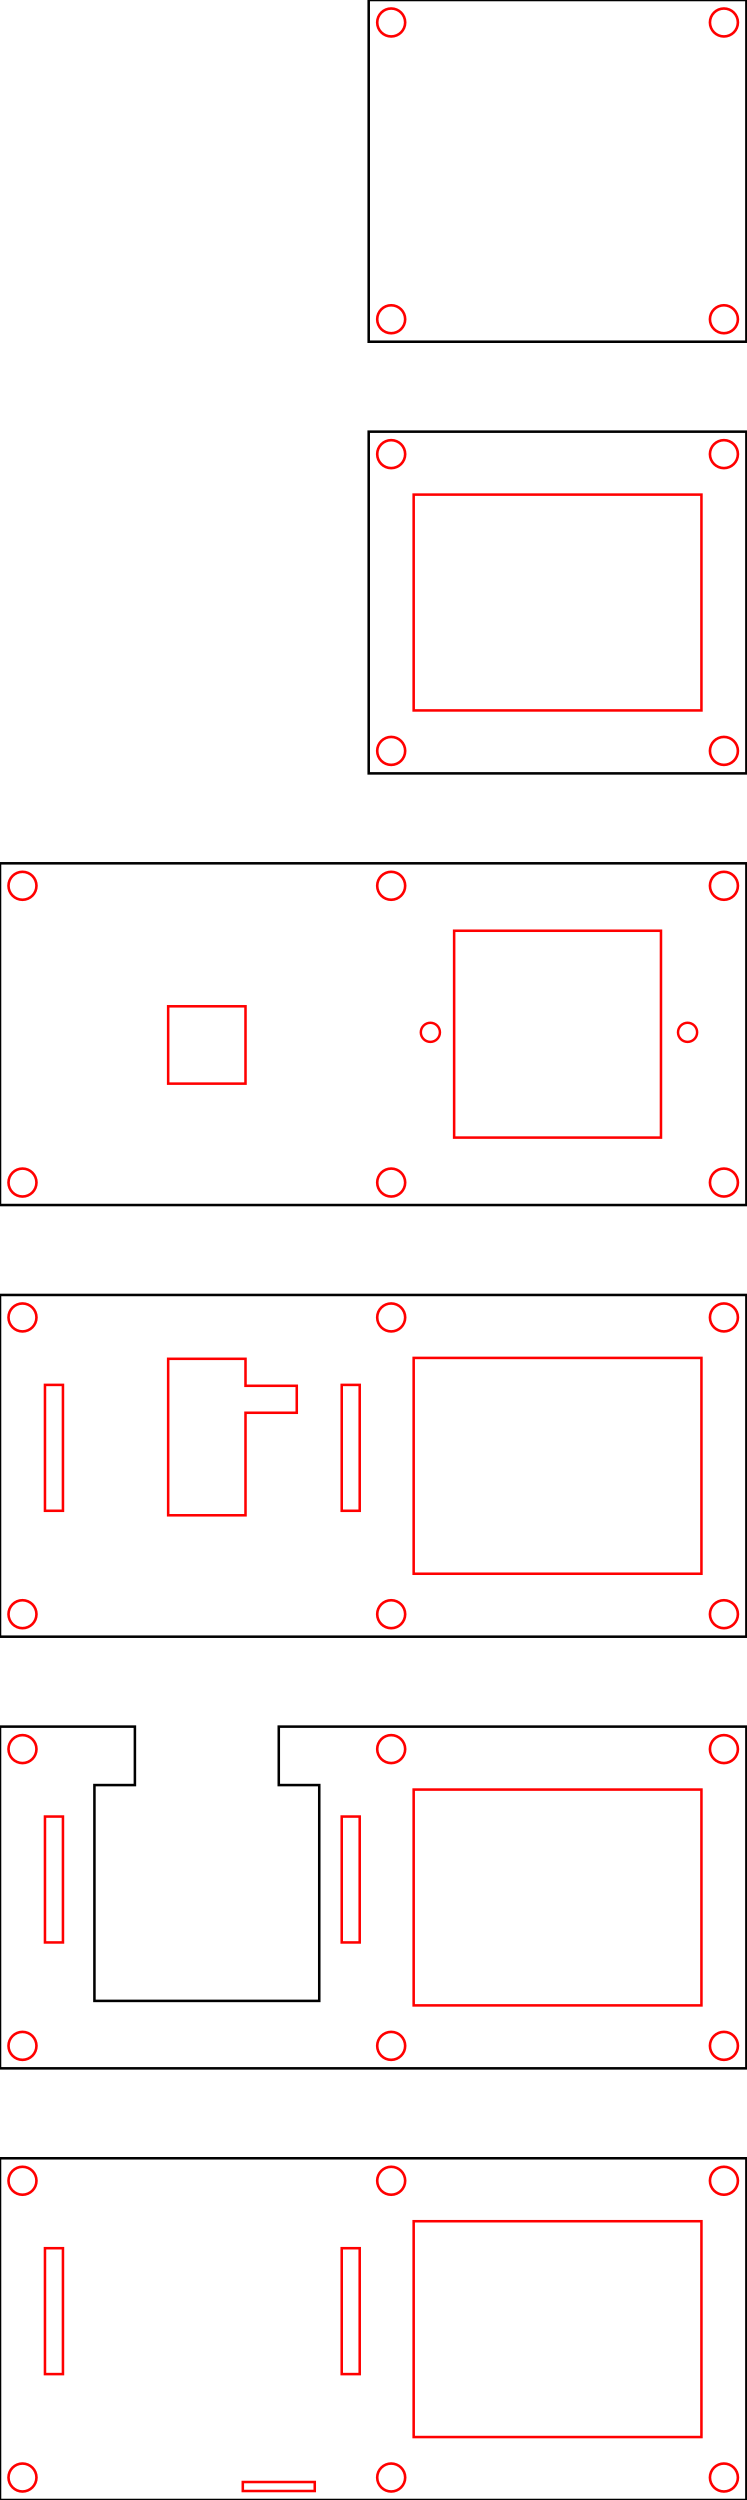
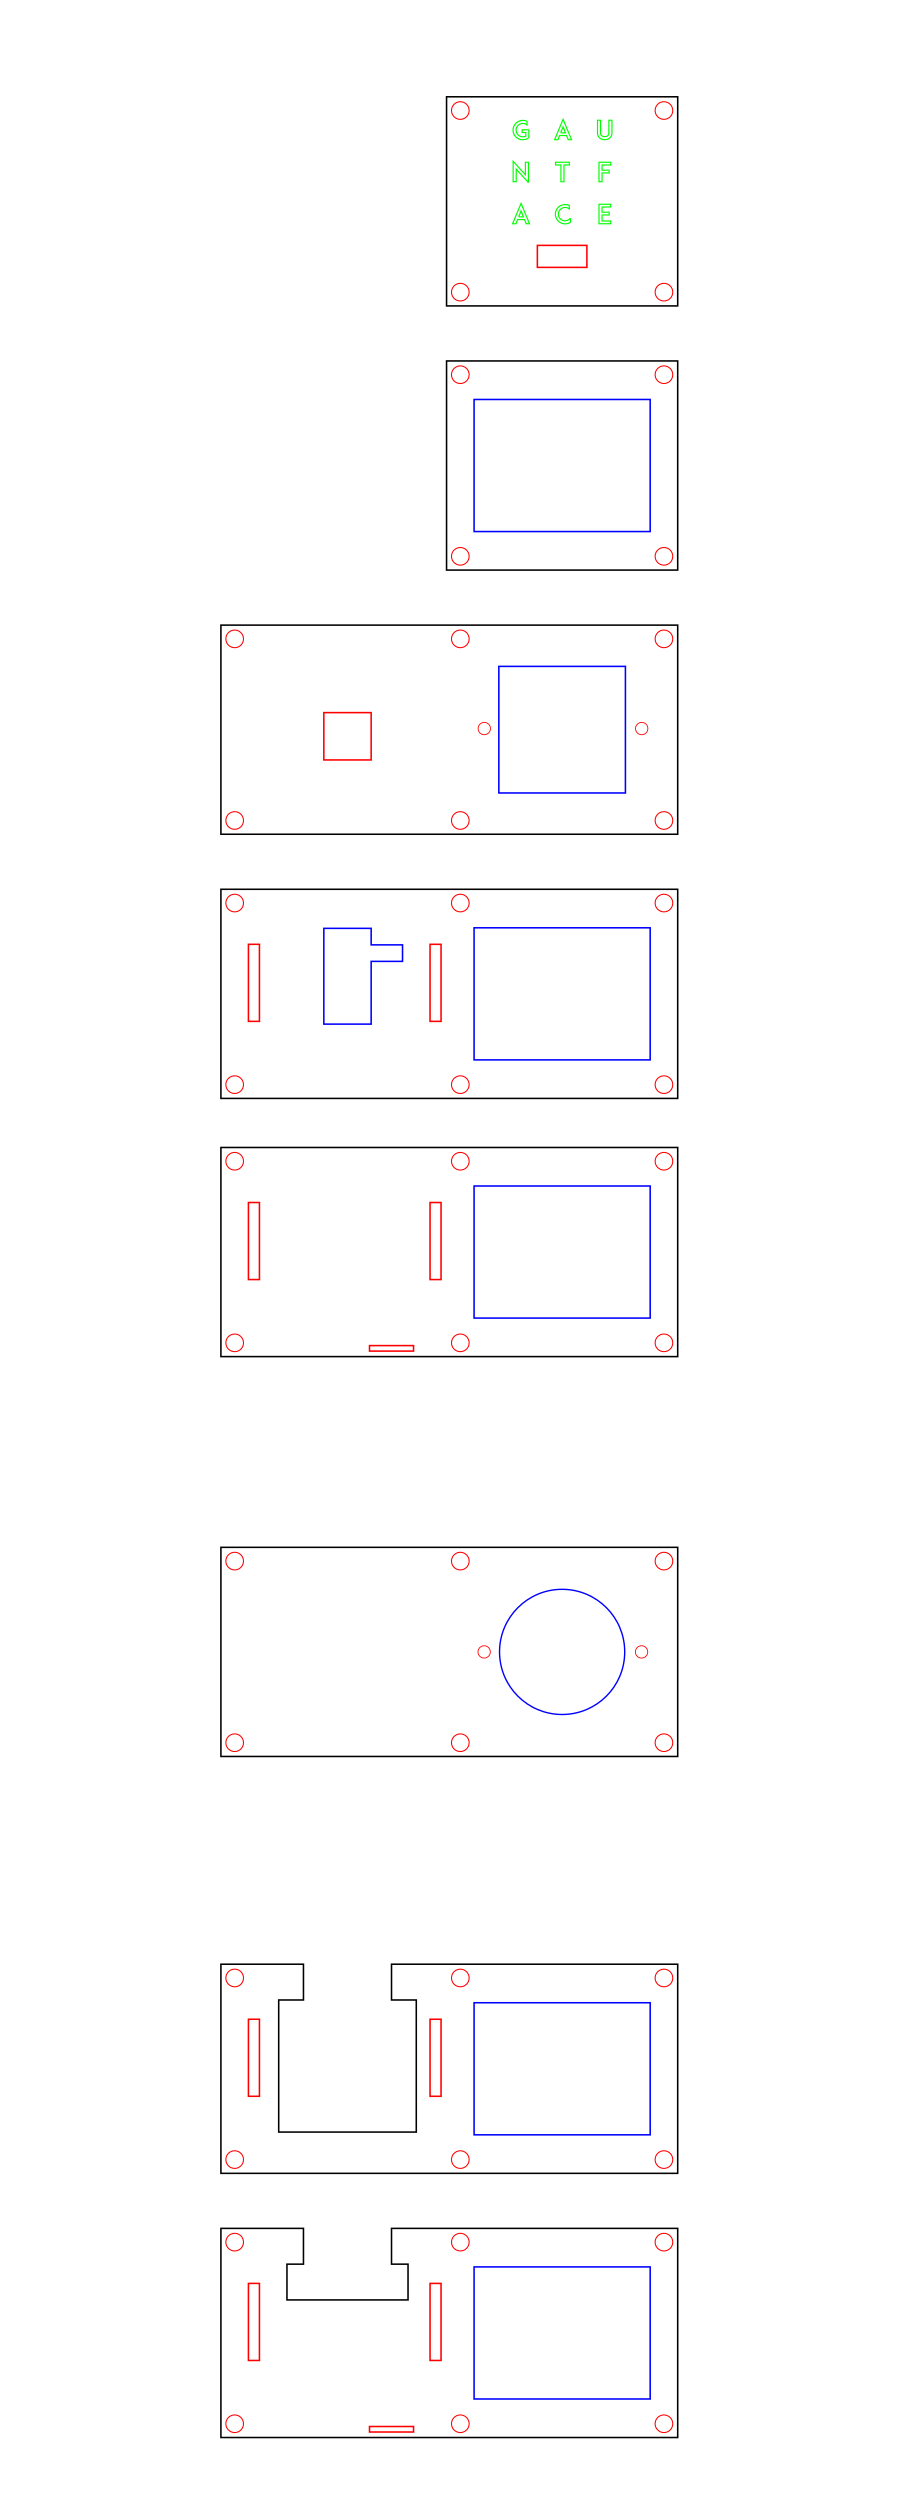
- <svg xmlns="http://www.w3.org/2000/svg" width="83mm" height="278mm" viewBox="0 -278 83 278" version="1.1" id="svg2">
+ <svg xmlns="http://www.w3.org/2000/svg" width="163.282mm" height="454.26mm" viewBox="0 -374 163.282 454.26" version="1.1" id="svg2">
  <defs id="defs10" />
-   <path d="m 83,-278 -42,0 0,38 42,0 z" id="path4246" style="fill:none;stroke:#000000;stroke-opacity:1;stroke-width:0.282;stroke-miterlimit:4;stroke-dasharray:none" />
-   <path d="m 83,-230 -42,0 0,38 42,0 z" id="path4236" style="fill:none;stroke:#000000;stroke-opacity:1;stroke-width:0.282;stroke-miterlimit:4;stroke-dasharray:none" />
-   <path d="m 46,-199 0,-24 32,0 0,24 z" id="path4230" style="fill:none;stroke:#ff0000;stroke-opacity:1;stroke-width:0.282;stroke-miterlimit:4;stroke-dasharray:none" />
-   <path d="m 83,-182 -83,0 0,38 83,0 z" id="path4224" style="fill:none;stroke:#000000;stroke-opacity:1;stroke-width:0.282;stroke-miterlimit:4;stroke-dasharray:none" />
-   <path d="m 50.5,-151.5 0,-23 23,0 0,23 z" id="path4216" style="fill:none;stroke:#ff0000;stroke-opacity:1;stroke-width:0.282;stroke-miterlimit:4;stroke-dasharray:none" />
-   <path d="m 18.7,-157.5 0,-8.6 8.6,0 0,8.6 z" id="path4214" style="fill:none;stroke:#ff0000;stroke-opacity:1;stroke-width:0.282;stroke-miterlimit:4;stroke-dasharray:none" />
-   <path d="m 83,-134 -83,0 0,38 83,0 z" id="path4202" style="fill:none;stroke:#000000;stroke-opacity:1;stroke-width:0.282;stroke-miterlimit:4;stroke-dasharray:none" />
-   <path d="m 46,-103 0,-24 32,0 0,24 z" id="path4194" style="fill:none;stroke:#ff0000;stroke-opacity:1;stroke-width:0.282;stroke-miterlimit:4;stroke-dasharray:none" />
-   <path d="m 18.7,-109.5 0,-17.4 8.6,0 0,3 5.7,0 0,3 -5.7,0 0,11.4 z" id="path4192" style="fill:none;stroke:#ff0000;stroke-opacity:1;stroke-width:0.282;stroke-miterlimit:4;stroke-dasharray:none" />
-   <path d="m 5,-110 0,-14 2,0 0,14 z" id="path4190" style="fill:none;stroke:#ff0000;stroke-opacity:1;stroke-width:0.282;stroke-miterlimit:4;stroke-dasharray:none" />
-   <path d="m 38,-110 0,-14 2,0 0,14 z" id="path4188" style="fill:none;stroke:#ff0000;stroke-opacity:1;stroke-width:0.282;stroke-miterlimit:4;stroke-dasharray:none" />
-   <path d="m 83,-86 -52,0 0,6.5 4.5,0 0,24 -25,0 0,-24 4.5,0 0,-6.5 -15,0 0,38 83,0 z" id="path4180" style="fill:none;stroke:#000000;stroke-opacity:1;stroke-width:0.282;stroke-miterlimit:4;stroke-dasharray:none" />
-   <path d="m 46,-55 0,-24 32,0 0,24 z" id="path4172" style="fill:none;stroke:#ff0000;stroke-opacity:1;stroke-width:0.282;stroke-miterlimit:4;stroke-dasharray:none" />
-   <path d="m 5,-62 0,-14 2,0 0,14 z" id="path4170" style="fill:none;stroke:#ff0000;stroke-opacity:1;stroke-width:0.282;stroke-miterlimit:4;stroke-dasharray:none" />
-   <path d="m 38,-62 0,-14 2,0 0,14 z" id="path4168" style="fill:none;stroke:#ff0000;stroke-opacity:1;stroke-width:0.282;stroke-miterlimit:4;stroke-dasharray:none" />
-   <path d="M 83,-38 0,-38 0,0 83,0 Z" id="path4160" style="fill:none;stroke:#000000;stroke-opacity:1;stroke-width:0.282;stroke-miterlimit:4;stroke-dasharray:none" />
-   <path d="m 46,-7 0,-24 32,0 0,24 z" id="path4152" style="fill:none;stroke:#ff0000;stroke-opacity:1;stroke-width:0.282;stroke-miterlimit:4;stroke-dasharray:none" />
-   <path d="m 38,-14 0,-14 2,0 0,14 z" id="path4150" style="fill:none;stroke:#ff0000;stroke-opacity:1;stroke-width:0.282;stroke-miterlimit:4;stroke-dasharray:none" />
-   <path d="m 5,-14 0,-14 2,0 0,14 z" id="path4148" style="fill:none;stroke:#ff0000;stroke-opacity:1;stroke-width:0.282;stroke-miterlimit:4;stroke-dasharray:none" />
-   <path d="m 27,-1 0,-1 8,0 0,1 z" id="path6" style="fill:none;stroke:#ff0000;stroke-opacity:1;stroke-width:0.282;stroke-miterlimit:4;stroke-dasharray:none" />
-   <path style="opacity:1;fill:none;fill-opacity:1;stroke:#ff0000;stroke-width:0.274;stroke-miterlimit:4;stroke-dasharray:none;stroke-opacity:1" d="m 48.921,-163.204 a 1.063,1.063 0 0 1 -1.063,1.063 1.063,1.063 0 0 1 -1.063,-1.063 1.063,1.063 0 0 1 1.063,-1.063 1.063,1.063 0 0 1 1.063,1.063 z" id="path4248" />
-   <path style="opacity:1;fill:none;fill-opacity:1;stroke:#ff0000;stroke-width:0.274;stroke-miterlimit:4;stroke-dasharray:none;stroke-opacity:1" d="m 77.521,-163.204 a 1.063,1.063 0 0 1 -1.063,1.063 1.063,1.063 0 0 1 -1.063,-1.063 1.063,1.063 0 0 1 1.063,-1.063 1.063,1.063 0 0 1 1.063,1.063 z" id="circle4250" />
-   <path style="opacity:1;fill:none;fill-opacity:1;stroke:#ff0000;stroke-width:0.291;stroke-miterlimit:4;stroke-dasharray:none;stroke-opacity:1" d="M 45.055,-179.5 A 1.555,1.555 0 0 1 43.5,-177.945 1.555,1.555 0 0 1 41.945,-179.5 1.555,1.555 0 0 1 43.5,-181.055 1.555,1.555 0 0 1 45.055,-179.5 Z" id="path4252" />
-   <path style="opacity:1;fill:none;fill-opacity:1;stroke:#ff0000;stroke-width:0.291;stroke-miterlimit:4;stroke-dasharray:none;stroke-opacity:1" d="M 82.055,-179.5 A 1.555,1.555 0 0 1 80.5,-177.945 1.555,1.555 0 0 1 78.945,-179.5 1.555,1.555 0 0 1 80.5,-181.055 1.555,1.555 0 0 1 82.055,-179.5 Z" id="ellipse4254" />
-   <path style="opacity:1;fill:none;fill-opacity:1;stroke:#ff0000;stroke-width:0.291;stroke-miterlimit:4;stroke-dasharray:none;stroke-opacity:1" d="M 82.055,-146.5 A 1.555,1.555 0 0 1 80.5,-144.945 1.555,1.555 0 0 1 78.945,-146.5 1.555,1.555 0 0 1 80.5,-148.055 1.555,1.555 0 0 1 82.055,-146.5 Z" id="ellipse4256" />
-   <path style="opacity:1;fill:none;fill-opacity:1;stroke:#ff0000;stroke-width:0.291;stroke-miterlimit:4;stroke-dasharray:none;stroke-opacity:1" d="M 45.055,-146.5 A 1.555,1.555 0 0 1 43.5,-144.945 1.555,1.555 0 0 1 41.945,-146.5 1.555,1.555 0 0 1 43.5,-148.055 1.555,1.555 0 0 1 45.055,-146.5 Z" id="ellipse4258" />
-   <path style="opacity:1;fill:none;fill-opacity:1;stroke:#ff0000;stroke-width:0.291;stroke-miterlimit:4;stroke-dasharray:none;stroke-opacity:1" d="M 45.055,-131.5 A 1.555,1.555 0 0 1 43.5,-129.945 1.555,1.555 0 0 1 41.945,-131.5 1.555,1.555 0 0 1 43.5,-133.055 1.555,1.555 0 0 1 45.055,-131.5 Z" id="ellipse4260" />
-   <path style="opacity:1;fill:none;fill-opacity:1;stroke:#ff0000;stroke-width:0.291;stroke-miterlimit:4;stroke-dasharray:none;stroke-opacity:1" d="M 82.055,-131.5 A 1.555,1.555 0 0 1 80.5,-129.945 1.555,1.555 0 0 1 78.945,-131.5 1.555,1.555 0 0 1 80.5,-133.055 1.555,1.555 0 0 1 82.055,-131.5 Z" id="ellipse4262" />
-   <path style="opacity:1;fill:none;fill-opacity:1;stroke:#ff0000;stroke-width:0.291;stroke-miterlimit:4;stroke-dasharray:none;stroke-opacity:1" d="M 4.055,-131.5 A 1.555,1.555 0 0 1 2.5,-129.945 1.555,1.555 0 0 1 0.945,-131.5 1.555,1.555 0 0 1 2.5,-133.055 1.555,1.555 0 0 1 4.055,-131.5 Z" id="ellipse4264" />
-   <path style="opacity:1;fill:none;fill-opacity:1;stroke:#ff0000;stroke-width:0.291;stroke-miterlimit:4;stroke-dasharray:none;stroke-opacity:1" d="M 4.055,-179.5 A 1.555,1.555 0 0 1 2.5,-177.945 1.555,1.555 0 0 1 0.945,-179.5 1.555,1.555 0 0 1 2.5,-181.055 1.555,1.555 0 0 1 4.055,-179.5 Z" id="ellipse4266" />
-   <path style="opacity:1;fill:none;fill-opacity:1;stroke:#ff0000;stroke-width:0.291;stroke-miterlimit:4;stroke-dasharray:none;stroke-opacity:1" d="M 4.055,-146.5 A 1.555,1.555 0 0 1 2.5,-144.945 1.555,1.555 0 0 1 0.945,-146.5 1.555,1.555 0 0 1 2.5,-148.055 1.555,1.555 0 0 1 4.055,-146.5 Z" id="ellipse4268" />
-   <path style="opacity:1;fill:none;fill-opacity:1;stroke:#ff0000;stroke-width:0.291;stroke-miterlimit:4;stroke-dasharray:none;stroke-opacity:1" d="M 45.055,-194.5 A 1.555,1.555 0 0 1 43.5,-192.945 1.555,1.555 0 0 1 41.945,-194.5 1.555,1.555 0 0 1 43.5,-196.055 1.555,1.555 0 0 1 45.055,-194.5 Z" id="ellipse4270" />
-   <path style="opacity:1;fill:none;fill-opacity:1;stroke:#ff0000;stroke-width:0.291;stroke-miterlimit:4;stroke-dasharray:none;stroke-opacity:1" d="M 82.055,-194.5 A 1.555,1.555 0 0 1 80.5,-192.945 1.555,1.555 0 0 1 78.945,-194.5 1.555,1.555 0 0 1 80.5,-196.055 1.555,1.555 0 0 1 82.055,-194.5 Z" id="ellipse4272" />
-   <path style="opacity:1;fill:none;fill-opacity:1;stroke:#ff0000;stroke-width:0.291;stroke-miterlimit:4;stroke-dasharray:none;stroke-opacity:1" d="M 82.055,-227.5 A 1.555,1.555 0 0 1 80.5,-225.945 1.555,1.555 0 0 1 78.945,-227.5 1.555,1.555 0 0 1 80.5,-229.055 1.555,1.555 0 0 1 82.055,-227.5 Z" id="ellipse4274" />
-   <path style="opacity:1;fill:none;fill-opacity:1;stroke:#ff0000;stroke-width:0.291;stroke-miterlimit:4;stroke-dasharray:none;stroke-opacity:1" d="M 45.055,-227.5 A 1.555,1.555 0 0 1 43.5,-225.945 1.555,1.555 0 0 1 41.945,-227.5 1.555,1.555 0 0 1 43.5,-229.055 1.555,1.555 0 0 1 45.055,-227.5 Z" id="ellipse4276" />
-   <path style="opacity:1;fill:none;fill-opacity:1;stroke:#ff0000;stroke-width:0.291;stroke-miterlimit:4;stroke-dasharray:none;stroke-opacity:1" d="M 45.055,-242.5 A 1.555,1.555 0 0 1 43.5,-240.945 1.555,1.555 0 0 1 41.945,-242.5 1.555,1.555 0 0 1 43.5,-244.055 1.555,1.555 0 0 1 45.055,-242.5 Z" id="ellipse4278" />
-   <path style="opacity:1;fill:none;fill-opacity:1;stroke:#ff0000;stroke-width:0.291;stroke-miterlimit:4;stroke-dasharray:none;stroke-opacity:1" d="M 82.055,-242.5 A 1.555,1.555 0 0 1 80.5,-240.945 1.555,1.555 0 0 1 78.945,-242.5 1.555,1.555 0 0 1 80.5,-244.055 1.555,1.555 0 0 1 82.055,-242.5 Z" id="ellipse4280" />
-   <path style="opacity:1;fill:none;fill-opacity:1;stroke:#ff0000;stroke-width:0.291;stroke-miterlimit:4;stroke-dasharray:none;stroke-opacity:1" d="M 82.055,-275.5 A 1.555,1.555 0 0 1 80.5,-273.945 1.555,1.555 0 0 1 78.945,-275.5 1.555,1.555 0 0 1 80.5,-277.055 1.555,1.555 0 0 1 82.055,-275.5 Z" id="ellipse4282" />
-   <path style="opacity:1;fill:none;fill-opacity:1;stroke:#ff0000;stroke-width:0.291;stroke-miterlimit:4;stroke-dasharray:none;stroke-opacity:1" d="M 45.055,-275.5 A 1.555,1.555 0 0 1 43.5,-273.945 1.555,1.555 0 0 1 41.945,-275.5 1.555,1.555 0 0 1 43.5,-277.055 1.555,1.555 0 0 1 45.055,-275.5 Z" id="ellipse4284" />
-   <path style="opacity:1;fill:none;fill-opacity:1;stroke:#ff0000;stroke-width:0.291;stroke-miterlimit:4;stroke-dasharray:none;stroke-opacity:1" d="M 4.055,-98.5 A 1.555,1.555 0 0 1 2.5,-96.945 1.555,1.555 0 0 1 0.945,-98.5 1.555,1.555 0 0 1 2.5,-100.055 1.555,1.555 0 0 1 4.055,-98.5 Z" id="ellipse4286" />
-   <path style="opacity:1;fill:none;fill-opacity:1;stroke:#ff0000;stroke-width:0.291;stroke-miterlimit:4;stroke-dasharray:none;stroke-opacity:1" d="M 45.055,-98.5 A 1.555,1.555 0 0 1 43.5,-96.945 1.555,1.555 0 0 1 41.945,-98.5 1.555,1.555 0 0 1 43.5,-100.055 1.555,1.555 0 0 1 45.055,-98.5 Z" id="ellipse4288" />
-   <path style="opacity:1;fill:none;fill-opacity:1;stroke:#ff0000;stroke-width:0.291;stroke-miterlimit:4;stroke-dasharray:none;stroke-opacity:1" d="M 82.055,-98.5 A 1.555,1.555 0 0 1 80.5,-96.945 1.555,1.555 0 0 1 78.945,-98.5 1.555,1.555 0 0 1 80.5,-100.055 1.555,1.555 0 0 1 82.055,-98.5 Z" id="ellipse4290" />
-   <path style="opacity:1;fill:none;fill-opacity:1;stroke:#ff0000;stroke-width:0.291;stroke-miterlimit:4;stroke-dasharray:none;stroke-opacity:1" d="M 82.055,-83.5 A 1.555,1.555 0 0 1 80.5,-81.945 1.555,1.555 0 0 1 78.945,-83.5 1.555,1.555 0 0 1 80.5,-85.055 1.555,1.555 0 0 1 82.055,-83.5 Z" id="ellipse4292" />
-   <path style="opacity:1;fill:none;fill-opacity:1;stroke:#ff0000;stroke-width:0.291;stroke-miterlimit:4;stroke-dasharray:none;stroke-opacity:1" d="M 45.055,-83.5 A 1.555,1.555 0 0 1 43.5,-81.945 1.555,1.555 0 0 1 41.945,-83.5 1.555,1.555 0 0 1 43.5,-85.055 1.555,1.555 0 0 1 45.055,-83.5 Z" id="ellipse4294" />
-   <path style="opacity:1;fill:none;fill-opacity:1;stroke:#ff0000;stroke-width:0.291;stroke-miterlimit:4;stroke-dasharray:none;stroke-opacity:1" d="M 4.055,-83.5 A 1.555,1.555 0 0 1 2.5,-81.945 1.555,1.555 0 0 1 0.945,-83.5 1.555,1.555 0 0 1 2.5,-85.055 1.555,1.555 0 0 1 4.055,-83.5 Z" id="ellipse4296" />
-   <path style="opacity:1;fill:none;fill-opacity:1;stroke:#ff0000;stroke-width:0.291;stroke-miterlimit:4;stroke-dasharray:none;stroke-opacity:1" d="M 4.055,-50.5 A 1.555,1.555 0 0 1 2.5,-48.945 1.555,1.555 0 0 1 0.945,-50.5 1.555,1.555 0 0 1 2.5,-52.055 1.555,1.555 0 0 1 4.055,-50.5 Z" id="ellipse4298" />
-   <path style="opacity:1;fill:none;fill-opacity:1;stroke:#ff0000;stroke-width:0.291;stroke-miterlimit:4;stroke-dasharray:none;stroke-opacity:1" d="M 45.055,-50.5 A 1.555,1.555 0 0 1 43.5,-48.945 1.555,1.555 0 0 1 41.945,-50.5 1.555,1.555 0 0 1 43.5,-52.055 1.555,1.555 0 0 1 45.055,-50.5 Z" id="ellipse4300" />
-   <path style="opacity:1;fill:none;fill-opacity:1;stroke:#ff0000;stroke-width:0.291;stroke-miterlimit:4;stroke-dasharray:none;stroke-opacity:1" d="M 82.055,-50.5 A 1.555,1.555 0 0 1 80.5,-48.945 1.555,1.555 0 0 1 78.945,-50.5 1.555,1.555 0 0 1 80.5,-52.055 1.555,1.555 0 0 1 82.055,-50.5 Z" id="ellipse4302" />
-   <path style="opacity:1;fill:none;fill-opacity:1;stroke:#ff0000;stroke-width:0.291;stroke-miterlimit:4;stroke-dasharray:none;stroke-opacity:1" d="M 82.055,-35.5 A 1.555,1.555 0 0 1 80.5,-33.945 1.555,1.555 0 0 1 78.945,-35.5 1.555,1.555 0 0 1 80.5,-37.055 1.555,1.555 0 0 1 82.055,-35.5 Z" id="ellipse4304" />
-   <path style="opacity:1;fill:none;fill-opacity:1;stroke:#ff0000;stroke-width:0.291;stroke-miterlimit:4;stroke-dasharray:none;stroke-opacity:1" d="M 82.055,-2.5 A 1.555,1.555 0 0 1 80.5,-0.945 1.555,1.555 0 0 1 78.945,-2.5 1.555,1.555 0 0 1 80.5,-4.055 a 1.555,1.555 0 0 1 1.555,1.555 z" id="ellipse4306" />
-   <path style="opacity:1;fill:none;fill-opacity:1;stroke:#ff0000;stroke-width:0.291;stroke-miterlimit:4;stroke-dasharray:none;stroke-opacity:1" d="M 45.055,-2.5 A 1.555,1.555 0 0 1 43.5,-0.945 1.555,1.555 0 0 1 41.945,-2.5 1.555,1.555 0 0 1 43.5,-4.055 a 1.555,1.555 0 0 1 1.555,1.555 z" id="ellipse4308" />
-   <path style="opacity:1;fill:none;fill-opacity:1;stroke:#ff0000;stroke-width:0.291;stroke-miterlimit:4;stroke-dasharray:none;stroke-opacity:1" d="M 45.055,-35.5 A 1.555,1.555 0 0 1 43.5,-33.945 1.555,1.555 0 0 1 41.945,-35.5 1.555,1.555 0 0 1 43.5,-37.055 1.555,1.555 0 0 1 45.055,-35.5 Z" id="ellipse4310" />
-   <path style="opacity:1;fill:none;fill-opacity:1;stroke:#ff0000;stroke-width:0.291;stroke-miterlimit:4;stroke-dasharray:none;stroke-opacity:1" d="M 4.055,-2.5 A 1.555,1.555 0 0 1 2.5,-0.945 1.555,1.555 0 0 1 0.945,-2.5 a 1.555,1.555 0 0 1 1.555,-1.555 1.555,1.555 0 0 1 1.555,1.555 z" id="ellipse4312" />
-   <path style="opacity:1;fill:none;fill-opacity:1;stroke:#ff0000;stroke-width:0.291;stroke-miterlimit:4;stroke-dasharray:none;stroke-opacity:1" d="M 4.055,-35.5 A 1.555,1.555 0 0 1 2.5,-33.945 1.555,1.555 0 0 1 0.945,-35.5 1.555,1.555 0 0 1 2.5,-37.055 1.555,1.555 0 0 1 4.055,-35.5 Z" id="ellipse4314" />
+   <path d="m 123.141,-92.843 -83,0 0,38 83,0 z" id="path4384" style="fill:none;stroke:#000000;stroke-width:0.282;stroke-miterlimit:4;stroke-dasharray:none;stroke-opacity:1" />
+   <path d="m 123.141,-356.414 -42,0 0,38 42,0 z" id="path4376" style="fill:none;stroke:#000000;stroke-width:0.282;stroke-miterlimit:4;stroke-dasharray:none;stroke-opacity:1" />
+   <path d="m 97.641,-325.414 0,-4 9,0 0,4 z" id="path4372" style="fill:none;stroke:#ff0000;stroke-width:0.282;stroke-miterlimit:4;stroke-dasharray:none;stroke-opacity:1" />
+   <path d="m 123.141,-308.414 -42,0 0,38 42,0 z" id="path4364" style="fill:none;stroke:#000000;stroke-width:0.282;stroke-miterlimit:4;stroke-dasharray:none;stroke-opacity:1" />
+   <path d="m 86.141,-277.414 0,-24 32,0 0,24 z" id="path4358" style="fill:none;stroke:#0000ff;stroke-width:0.282;stroke-miterlimit:4;stroke-dasharray:none;stroke-opacity:1" />
+   <path d="m 123.141,-212.414 -83,0 0,38 83,0 z" id="path4330" style="fill:none;stroke:#000000;stroke-width:0.282;stroke-miterlimit:4;stroke-dasharray:none;stroke-opacity:1" />
+   <path d="m 86.141,-181.414 0,-24 32,0 0,24 z" id="path4322" style="fill:none;stroke:#0000ff;stroke-width:0.282;stroke-miterlimit:4;stroke-dasharray:none;stroke-opacity:1" />
+   <path d="m 58.841,-187.914 0,-17.4 8.6,0 0,3 5.7,0 0,3 -5.7,0 0,11.4 z" id="path4320" style="fill:none;stroke:#0000ff;stroke-width:0.282;stroke-miterlimit:4;stroke-dasharray:none;stroke-opacity:1" />
+   <path d="m 78.141,-188.414 0,-14 2,0 0,14 z" id="path4318" style="fill:none;stroke:#ff0000;stroke-width:0.282;stroke-miterlimit:4;stroke-dasharray:none;stroke-opacity:1" />
+   <path d="m 45.141,-188.414 0,-14 2,0 0,14 z" id="path4316" style="fill:none;stroke:#ff0000;stroke-width:0.282;stroke-miterlimit:4;stroke-dasharray:none;stroke-opacity:1" />
+   <path d="m 123.141,-17.095 -52,0 0,6.5 4.5,0 0,24 -25,0 0,-24 4.5,0 0,-6.5 -15,0 0,38 83,0 z" id="path4308" style="fill:none;stroke:#000000;stroke-width:0.282;stroke-miterlimit:4;stroke-dasharray:none;stroke-opacity:1" />
+   <path d="m 86.141,13.906 0,-24 32,0 0,24 z" id="path4300" style="fill:none;stroke:#0000ff;stroke-width:0.282;stroke-miterlimit:4;stroke-dasharray:none;stroke-opacity:1" />
+   <path d="m 45.141,6.905 0,-14 2,0 0,14 z" id="path4298" style="fill:none;stroke:#ff0000;stroke-width:0.282;stroke-miterlimit:4;stroke-dasharray:none;stroke-opacity:1" />
+   <path d="m 78.141,6.905 0,-14 2,0 0,14 z" id="path4296" style="fill:none;stroke:#ff0000;stroke-width:0.282;stroke-miterlimit:4;stroke-dasharray:none;stroke-opacity:1" />
+   <path d="m 123.141,30.906 -52,0 0,6.5 3,0 0,6.5 -22,0 0,-6.5 3,0 0,-6.5 -15,0 0,38 83,0 z" id="path4288" style="fill:none;stroke:#000000;stroke-width:0.282;stroke-miterlimit:4;stroke-dasharray:none;stroke-opacity:1" />
+   <path d="m 86.141,61.906 0,-24 32,0 0,24 z" id="path4280" style="fill:none;stroke:#0000ff;stroke-width:0.282;stroke-miterlimit:4;stroke-dasharray:none;stroke-opacity:1" />
+   <path d="m 45.141,54.906 0,-14 2,0 0,14 z" id="path4278" style="fill:none;stroke:#ff0000;stroke-width:0.282;stroke-miterlimit:4;stroke-dasharray:none;stroke-opacity:1" />
+   <path d="m 78.141,54.906 0,-14 2,0 0,14 z" id="path4276" style="fill:none;stroke:#ff0000;stroke-width:0.282;stroke-miterlimit:4;stroke-dasharray:none;stroke-opacity:1" />
+   <path d="m 67.141,67.906 0,-1 8,0 0,1 z" id="path4268" style="fill:none;stroke:#ff0000;stroke-width:0.282;stroke-miterlimit:4;stroke-dasharray:none;stroke-opacity:1" />
+   <path d="m 123.141,-165.498 -83,0 0,37.999 83,0 z" id="path4266" style="fill:none;stroke:#000000;stroke-width:0.282;stroke-miterlimit:4;stroke-dasharray:none;stroke-opacity:1" />
+   <path d="m 86.141,-134.499 0,-24 32,0 0,24 z" id="path4258" style="fill:none;stroke:#0000ff;stroke-width:0.282;stroke-miterlimit:4;stroke-dasharray:none;stroke-opacity:1" />
+   <path d="m 45.141,-141.498 0,-14 2,0 0,14 z" id="path4256" style="fill:none;stroke:#ff0000;stroke-width:0.282;stroke-miterlimit:4;stroke-dasharray:none;stroke-opacity:1" />
+   <path d="m 78.141,-141.498 0,-14 2,0 0,14 z" id="path4254" style="fill:none;stroke:#ff0000;stroke-width:0.282;stroke-miterlimit:4;stroke-dasharray:none;stroke-opacity:1" />
+   <path d="m 67.141,-128.499 0,-1 8,0 0,1 z" id="path6" style="fill:none;stroke:#ff0000;stroke-width:0.282;stroke-miterlimit:4;stroke-dasharray:none;stroke-opacity:1" />
+   <g id="g4235" transform="matrix(0.7515941,0,0,0.7515941,91.47661,-191.7522)">
+     <path id="G" d="m 6.146,-211.112 c -0.542,0 -1.084,0 -1.625,0 0,0.222 0,0.444 0,0.667 0.296,0 0.593,0 0.889,0 0,0.29 0,0.58 0,0.87 -0.633,0.323 -1.47,0.174 -1.934,-0.37 -0.452,-0.498 -0.552,-1.284 -0.208,-1.867 0.3,-0.554 0.94,-0.897 1.569,-0.823 0.315,0.03 0.622,0.152 0.865,0.355 0,-0.29 0,-0.58 0,-0.87 -0.918,-0.455 -2.121,-0.217 -2.788,0.564 -0.646,0.717 -0.782,1.844 -0.304,2.686 0.335,0.601 0.938,1.079 1.627,1.182 0.663,0.061 1.369,-0.053 1.91,-0.465 -6.31e-5,-0.643 1.251e-4,-1.286 -9.4e-5,-1.929 z" style="fill:none;fill-opacity:1;fill-rule:evenodd;stroke:#00ff00;stroke-width:0.282;stroke-miterlimit:4;stroke-dasharray:none;stroke-opacity:1" />
+     <path id="A" d="m 15.659,-208.705 0.806,0 -2.044,-4.927 -2.051,4.927 0.813,0 0.4,-1.01 1.676,0 0.4,1.01 z m -1.81,-1.67 0.571,-1.435 0.571,1.435 -1.143,0 z" style="fill:none;fill-opacity:1;fill-rule:evenodd;stroke:#00ff00;stroke-width:0.282;stroke-miterlimit:4;stroke-dasharray:none;stroke-opacity:1" />
+     <path id="U" d="m 24.488,-208.705 c 0.646,0.01 1.332,-0.314 1.606,-0.923 0.195,-0.417 0.128,-0.883 0.14,-1.328 0,-0.82 0,-1.64 0,-2.46 -0.248,0 -0.495,0 -0.743,0 -0.002,1.063 0.003,2.125 -0.003,3.188 -0.003,0.333 -0.25,0.619 -0.563,0.713 -0.44,0.15 -1.009,0.082 -1.307,-0.306 -0.198,-0.278 -0.126,-0.629 -0.14,-0.947 0,-0.883 0,-1.765 0,-2.648 -0.246,0 -0.491,0 -0.737,0 0.002,1.069 -0.003,2.139 0.002,3.208 0.011,0.554 0.358,1.075 0.86,1.306 0.273,0.135 0.579,0.197 0.883,0.197 z" style="fill:none;fill-opacity:1;fill-rule:evenodd;stroke:#00ff00;stroke-width:0.282;stroke-miterlimit:4;stroke-dasharray:none;stroke-opacity:1" />
+     <path id="N" d="m 6.051,-198.331 0,-4.927 -0.743,0 0,3.022 -2.959,-3.244 0,4.933 0.737,0 0,-3.029 2.965,3.244 z" style="fill:none;fill-opacity:1;fill-rule:evenodd;stroke:#00ff00;stroke-width:0.282;stroke-miterlimit:4;stroke-dasharray:none;stroke-opacity:1" />
+     <path id="T" d="m 15.934,-203.258 -3.333,0 0,0.66 1.295,0 0,4.051 0.743,0 0,-4.051 1.295,0 0,-0.66 z" style="fill:none;fill-opacity:1;fill-rule:evenodd;stroke:#00ff00;stroke-width:0.282;stroke-miterlimit:4;stroke-dasharray:none;stroke-opacity:1" />
+     <path id="F" d="m 23.84,-202.597 2.095,0 0,-0.66 -2.832,0 0,4.711 0.737,0 0,-2.127 1.721,0 0,-0.667 -1.721,0 z" style="fill:none;fill-opacity:1;fill-rule:evenodd;stroke:#00ff00;stroke-width:0.282;stroke-miterlimit:4;stroke-dasharray:none;stroke-opacity:1" />
+     <path id="path4405" d="m 5.5,-188.388 0.806,0 -2.044,-4.927 -2.051,4.927 0.813,0 0.4,-1.01 1.676,0 0.4,1.01 z m -1.81,-1.67 0.571,-1.435 0.571,1.435 -1.143,0 z" style="fill:none;fill-opacity:1;fill-rule:evenodd;stroke:#00ff00;stroke-width:0.282;stroke-miterlimit:4;stroke-dasharray:none;stroke-opacity:1" />
+     <path id="C" d="m 16.207,-189.741 c -0.408,0.468 -1.075,0.774 -1.697,0.605 -0.742,-0.176 -1.292,-0.929 -1.22,-1.691 0.046,-0.788 0.742,-1.477 1.534,-1.496 0.395,-0.021 0.798,0.106 1.103,0.36 0,-0.29 0,-0.58 0,-0.87 -0.89,-0.373 -2.007,-0.197 -2.706,0.479 -0.534,0.572 -0.807,1.41 -0.601,2.178 0.143,0.618 0.537,1.179 1.095,1.489 0.583,0.351 1.32,0.439 1.961,0.197 0.165,-0.095 0.476,-0.126 0.531,-0.312 0,-0.313 0,-0.627 0,-0.94 z" style="fill:none;fill-opacity:1;fill-rule:evenodd;stroke:#00ff00;stroke-width:0.282;stroke-miterlimit:4;stroke-dasharray:none;stroke-opacity:1" />
+     <path id="E" d="m 23.84,-192.439 2.089,0 0,-0.66 -2.825,0 0,4.711 2.825,0 0,-0.667 -2.089,0 0,-1.46 1.721,0 0,-0.667 -1.721,0 z" style="fill:none;fill-opacity:1;fill-rule:evenodd;stroke:#00ff00;stroke-width:0.282;stroke-miterlimit:4;stroke-dasharray:none;stroke-opacity:1" />
+   </g>
+   <path d="m 123.141,-260.414 -83,0 0,38 83,0 z" id="path4352" style="fill:none;stroke:#000000;stroke-width:0.282;stroke-miterlimit:4;stroke-dasharray:none;stroke-opacity:1" />
+   <path d="m 90.641,-229.914 0,-23 23,0 0,23 z" id="path4344" style="fill:none;stroke:#0000ff;stroke-width:0.282;stroke-miterlimit:4;stroke-dasharray:none;stroke-opacity:1" />
+   <path d="m 58.841,-235.914 0,-8.6 8.6,0 0,8.6 z" id="path4342" style="fill:none;stroke:#ff0000;stroke-width:0.282;stroke-miterlimit:4;stroke-dasharray:none;stroke-opacity:1" />
+   <ellipse style="opacity:1;fill:none;fill-opacity:1;stroke:#ff0000;stroke-width:0.194;stroke-linecap:round;stroke-linejoin:miter;stroke-miterlimit:4;stroke-dasharray:none;stroke-dashoffset:0;stroke-opacity:1" id="path4386" cx="42.641" cy="-257.914" rx="1.603" ry="1.603" />
+   <ellipse ry="1.603" rx="1.603" cy="-224.914" cx="42.641" id="ellipse4388" style="opacity:1;fill:none;fill-opacity:1;stroke:#ff0000;stroke-width:0.194;stroke-linecap:round;stroke-linejoin:miter;stroke-miterlimit:4;stroke-dasharray:none;stroke-dashoffset:0;stroke-opacity:1" />
+   <ellipse style="opacity:1;fill:none;fill-opacity:1;stroke:#ff0000;stroke-width:0.194;stroke-linecap:round;stroke-linejoin:miter;stroke-miterlimit:4;stroke-dasharray:none;stroke-dashoffset:0;stroke-opacity:1" id="ellipse4390" cx="83.641" cy="-224.914" rx="1.603" ry="1.603" />
+   <ellipse ry="1.603" rx="1.603" cy="-257.914" cx="83.641" id="ellipse4392" style="opacity:1;fill:none;fill-opacity:1;stroke:#ff0000;stroke-width:0.194;stroke-linecap:round;stroke-linejoin:miter;stroke-miterlimit:4;stroke-dasharray:none;stroke-dashoffset:0;stroke-opacity:1" />
+   <ellipse style="opacity:1;fill:none;fill-opacity:1;stroke:#ff0000;stroke-width:0.194;stroke-linecap:round;stroke-linejoin:miter;stroke-miterlimit:4;stroke-dasharray:none;stroke-dashoffset:0;stroke-opacity:1" id="ellipse4394" cx="120.641" cy="-257.914" rx="1.603" ry="1.603" />
+   <ellipse ry="1.603" rx="1.603" cy="-224.914" cx="120.641" id="ellipse4396" style="opacity:1;fill:none;fill-opacity:1;stroke:#ff0000;stroke-width:0.194;stroke-linecap:round;stroke-linejoin:miter;stroke-miterlimit:4;stroke-dasharray:none;stroke-dashoffset:0;stroke-opacity:1" />
+   <ellipse style="opacity:1;fill:none;fill-opacity:1;stroke:#ff0000;stroke-width:0.194;stroke-linecap:round;stroke-linejoin:miter;stroke-miterlimit:4;stroke-dasharray:none;stroke-dashoffset:0;stroke-opacity:1" id="ellipse4398" cx="120.641" cy="-209.914" rx="1.603" ry="1.603" />
+   <ellipse ry="1.603" rx="1.603" cy="-209.914" cx="83.641" id="ellipse4400" style="opacity:1;fill:none;fill-opacity:1;stroke:#ff0000;stroke-width:0.194;stroke-linecap:round;stroke-linejoin:miter;stroke-miterlimit:4;stroke-dasharray:none;stroke-dashoffset:0;stroke-opacity:1" />
+   <ellipse style="opacity:1;fill:none;fill-opacity:1;stroke:#ff0000;stroke-width:0.194;stroke-linecap:round;stroke-linejoin:miter;stroke-miterlimit:4;stroke-dasharray:none;stroke-dashoffset:0;stroke-opacity:1" id="ellipse4402" cx="42.641" cy="-209.914" rx="1.603" ry="1.603" />
+   <ellipse ry="1.603" rx="1.603" cy="-176.914" cx="42.641" id="ellipse4404" style="opacity:1;fill:none;fill-opacity:1;stroke:#ff0000;stroke-width:0.194;stroke-linecap:round;stroke-linejoin:miter;stroke-miterlimit:4;stroke-dasharray:none;stroke-dashoffset:0;stroke-opacity:1" />
+   <ellipse style="opacity:1;fill:none;fill-opacity:1;stroke:#ff0000;stroke-width:0.194;stroke-linecap:round;stroke-linejoin:miter;stroke-miterlimit:4;stroke-dasharray:none;stroke-dashoffset:0;stroke-opacity:1" id="ellipse4406" cx="83.641" cy="-176.914" rx="1.603" ry="1.603" />
+   <ellipse ry="1.603" rx="1.603" cy="-176.914" cx="120.641" id="ellipse4408" style="opacity:1;fill:none;fill-opacity:1;stroke:#ff0000;stroke-width:0.194;stroke-linecap:round;stroke-linejoin:miter;stroke-miterlimit:4;stroke-dasharray:none;stroke-dashoffset:0;stroke-opacity:1" />
+   <ellipse style="opacity:1;fill:none;fill-opacity:1;stroke:#ff0000;stroke-width:0.194;stroke-linecap:round;stroke-linejoin:miter;stroke-miterlimit:4;stroke-dasharray:none;stroke-dashoffset:0;stroke-opacity:1" id="ellipse4410" cx="120.641" cy="-14.594" rx="1.603" ry="1.603" />
+   <ellipse ry="1.603" rx="1.603" cy="-14.594" cx="83.641" id="ellipse4412" style="opacity:1;fill:none;fill-opacity:1;stroke:#ff0000;stroke-width:0.194;stroke-linecap:round;stroke-linejoin:miter;stroke-miterlimit:4;stroke-dasharray:none;stroke-dashoffset:0;stroke-opacity:1" />
+   <ellipse style="opacity:1;fill:none;fill-opacity:1;stroke:#ff0000;stroke-width:0.194;stroke-linecap:round;stroke-linejoin:miter;stroke-miterlimit:4;stroke-dasharray:none;stroke-dashoffset:0;stroke-opacity:1" id="ellipse4414" cx="42.641" cy="-14.594" rx="1.603" ry="1.603" />
+   <ellipse ry="1.603" rx="1.603" cy="18.406" cx="42.641" id="ellipse4416" style="opacity:1;fill:none;fill-opacity:1;stroke:#ff0000;stroke-width:0.194;stroke-linecap:round;stroke-linejoin:miter;stroke-miterlimit:4;stroke-dasharray:none;stroke-dashoffset:0;stroke-opacity:1" />
+   <ellipse style="opacity:1;fill:none;fill-opacity:1;stroke:#ff0000;stroke-width:0.194;stroke-linecap:round;stroke-linejoin:miter;stroke-miterlimit:4;stroke-dasharray:none;stroke-dashoffset:0;stroke-opacity:1" id="ellipse4418" cx="83.641" cy="18.406" rx="1.603" ry="1.603" />
+   <ellipse ry="1.603" rx="1.603" cy="18.406" cx="120.641" id="ellipse4420" style="opacity:1;fill:none;fill-opacity:1;stroke:#ff0000;stroke-width:0.194;stroke-linecap:round;stroke-linejoin:miter;stroke-miterlimit:4;stroke-dasharray:none;stroke-dashoffset:0;stroke-opacity:1" />
+   <ellipse style="opacity:1;fill:none;fill-opacity:1;stroke:#ff0000;stroke-width:0.194;stroke-linecap:round;stroke-linejoin:miter;stroke-miterlimit:4;stroke-dasharray:none;stroke-dashoffset:0;stroke-opacity:1" id="ellipse4422" cx="120.641" cy="33.406" rx="1.603" ry="1.603" />
+   <ellipse ry="1.603" rx="1.603" cy="33.406" cx="83.641" id="ellipse4424" style="opacity:1;fill:none;fill-opacity:1;stroke:#ff0000;stroke-width:0.194;stroke-linecap:round;stroke-linejoin:miter;stroke-miterlimit:4;stroke-dasharray:none;stroke-dashoffset:0;stroke-opacity:1" />
+   <ellipse style="opacity:1;fill:none;fill-opacity:1;stroke:#ff0000;stroke-width:0.194;stroke-linecap:round;stroke-linejoin:miter;stroke-miterlimit:4;stroke-dasharray:none;stroke-dashoffset:0;stroke-opacity:1" id="ellipse4426" cx="42.641" cy="33.406" rx="1.603" ry="1.603" />
+   <ellipse ry="1.603" rx="1.603" cy="66.406" cx="42.641" id="ellipse4428" style="opacity:1;fill:none;fill-opacity:1;stroke:#ff0000;stroke-width:0.194;stroke-linecap:round;stroke-linejoin:miter;stroke-miterlimit:4;stroke-dasharray:none;stroke-dashoffset:0;stroke-opacity:1" />
+   <ellipse style="opacity:1;fill:none;fill-opacity:1;stroke:#ff0000;stroke-width:0.194;stroke-linecap:round;stroke-linejoin:miter;stroke-miterlimit:4;stroke-dasharray:none;stroke-dashoffset:0;stroke-opacity:1" id="ellipse4430" cx="83.641" cy="66.406" rx="1.603" ry="1.603" />
+   <ellipse ry="1.603" rx="1.603" cy="66.406" cx="120.641" id="ellipse4432" style="opacity:1;fill:none;fill-opacity:1;stroke:#ff0000;stroke-width:0.194;stroke-linecap:round;stroke-linejoin:miter;stroke-miterlimit:4;stroke-dasharray:none;stroke-dashoffset:0;stroke-opacity:1" />
+   <ellipse style="opacity:1;fill:none;fill-opacity:1;stroke:#ff0000;stroke-width:0.194;stroke-linecap:round;stroke-linejoin:miter;stroke-miterlimit:4;stroke-dasharray:none;stroke-dashoffset:0;stroke-opacity:1" id="ellipse4434" cx="120.641" cy="-162.999" rx="1.603" ry="1.603" />
+   <ellipse ry="1.603" rx="1.603" cy="-162.999" cx="83.641" id="ellipse4436" style="opacity:1;fill:none;fill-opacity:1;stroke:#ff0000;stroke-width:0.194;stroke-linecap:round;stroke-linejoin:miter;stroke-miterlimit:4;stroke-dasharray:none;stroke-dashoffset:0;stroke-opacity:1" />
+   <ellipse style="opacity:1;fill:none;fill-opacity:1;stroke:#ff0000;stroke-width:0.194;stroke-linecap:round;stroke-linejoin:miter;stroke-miterlimit:4;stroke-dasharray:none;stroke-dashoffset:0;stroke-opacity:1" id="ellipse4438" cx="42.641" cy="-162.999" rx="1.603" ry="1.603" />
+   <ellipse ry="1.603" rx="1.603" cy="-129.999" cx="42.641" id="ellipse4440" style="opacity:1;fill:none;fill-opacity:1;stroke:#ff0000;stroke-width:0.194;stroke-linecap:round;stroke-linejoin:miter;stroke-miterlimit:4;stroke-dasharray:none;stroke-dashoffset:0;stroke-opacity:1" />
+   <ellipse style="opacity:1;fill:none;fill-opacity:1;stroke:#ff0000;stroke-width:0.194;stroke-linecap:round;stroke-linejoin:miter;stroke-miterlimit:4;stroke-dasharray:none;stroke-dashoffset:0;stroke-opacity:1" id="ellipse4442" cx="83.641" cy="-129.999" rx="1.603" ry="1.603" />
+   <ellipse ry="1.603" rx="1.603" cy="-129.999" cx="120.641" id="ellipse4444" style="opacity:1;fill:none;fill-opacity:1;stroke:#ff0000;stroke-width:0.194;stroke-linecap:round;stroke-linejoin:miter;stroke-miterlimit:4;stroke-dasharray:none;stroke-dashoffset:0;stroke-opacity:1" />
+   <ellipse ry="1.603" rx="1.603" cy="-272.914" cx="120.641" id="ellipse4446" style="opacity:1;fill:none;fill-opacity:1;stroke:#ff0000;stroke-width:0.194;stroke-linecap:round;stroke-linejoin:miter;stroke-miterlimit:4;stroke-dasharray:none;stroke-dashoffset:0;stroke-opacity:1" />
+   <ellipse style="opacity:1;fill:none;fill-opacity:1;stroke:#ff0000;stroke-width:0.194;stroke-linecap:round;stroke-linejoin:miter;stroke-miterlimit:4;stroke-dasharray:none;stroke-dashoffset:0;stroke-opacity:1" id="ellipse4448" cx="83.641" cy="-272.914" rx="1.603" ry="1.603" />
+   <ellipse ry="1.603" rx="1.603" cy="-305.915" cx="83.641" id="ellipse4450" style="opacity:1;fill:none;fill-opacity:1;stroke:#ff0000;stroke-width:0.194;stroke-linecap:round;stroke-linejoin:miter;stroke-miterlimit:4;stroke-dasharray:none;stroke-dashoffset:0;stroke-opacity:1" />
+   <ellipse style="opacity:1;fill:none;fill-opacity:1;stroke:#ff0000;stroke-width:0.194;stroke-linecap:round;stroke-linejoin:miter;stroke-miterlimit:4;stroke-dasharray:none;stroke-dashoffset:0;stroke-opacity:1" id="ellipse4452" cx="120.641" cy="-305.915" rx="1.603" ry="1.603" />
+   <ellipse ry="1.603" rx="1.603" cy="-320.915" cx="120.641" id="ellipse4454" style="opacity:1;fill:none;fill-opacity:1;stroke:#ff0000;stroke-width:0.194;stroke-linecap:round;stroke-linejoin:miter;stroke-miterlimit:4;stroke-dasharray:none;stroke-dashoffset:0;stroke-opacity:1" />
+   <ellipse style="opacity:1;fill:none;fill-opacity:1;stroke:#ff0000;stroke-width:0.194;stroke-linecap:round;stroke-linejoin:miter;stroke-miterlimit:4;stroke-dasharray:none;stroke-dashoffset:0;stroke-opacity:1" id="ellipse4456" cx="83.641" cy="-320.915" rx="1.603" ry="1.603" />
+   <ellipse ry="1.603" rx="1.603" cy="-353.916" cx="83.641" id="ellipse4458" style="opacity:1;fill:none;fill-opacity:1;stroke:#ff0000;stroke-width:0.194;stroke-linecap:round;stroke-linejoin:miter;stroke-miterlimit:4;stroke-dasharray:none;stroke-dashoffset:0;stroke-opacity:1" />
+   <ellipse style="opacity:1;fill:none;fill-opacity:1;stroke:#ff0000;stroke-width:0.194;stroke-linecap:round;stroke-linejoin:miter;stroke-miterlimit:4;stroke-dasharray:none;stroke-dashoffset:0;stroke-opacity:1" id="ellipse4460" cx="120.641" cy="-353.916" rx="1.603" ry="1.603" />
+   <ellipse ry="1.603" rx="1.603" cy="-90.341" cx="42.641" id="ellipse4509" style="opacity:1;fill:none;fill-opacity:1;stroke:#ff0000;stroke-width:0.194;stroke-linecap:round;stroke-linejoin:miter;stroke-miterlimit:4;stroke-dasharray:none;stroke-dashoffset:0;stroke-opacity:1" />
+   <ellipse style="opacity:1;fill:none;fill-opacity:1;stroke:#ff0000;stroke-width:0.194;stroke-linecap:round;stroke-linejoin:miter;stroke-miterlimit:4;stroke-dasharray:none;stroke-dashoffset:0;stroke-opacity:1" id="ellipse4511" cx="42.641" cy="-57.342" rx="1.603" ry="1.603" />
+   <ellipse ry="1.603" rx="1.603" cy="-57.342" cx="83.641" id="ellipse4513" style="opacity:1;fill:none;fill-opacity:1;stroke:#ff0000;stroke-width:0.194;stroke-linecap:round;stroke-linejoin:miter;stroke-miterlimit:4;stroke-dasharray:none;stroke-dashoffset:0;stroke-opacity:1" />
+   <ellipse style="opacity:1;fill:none;fill-opacity:1;stroke:#ff0000;stroke-width:0.194;stroke-linecap:round;stroke-linejoin:miter;stroke-miterlimit:4;stroke-dasharray:none;stroke-dashoffset:0;stroke-opacity:1" id="ellipse4515" cx="83.641" cy="-90.341" rx="1.603" ry="1.603" />
+   <ellipse ry="1.603" rx="1.603" cy="-90.341" cx="120.641" id="ellipse4517" style="opacity:1;fill:none;fill-opacity:1;stroke:#ff0000;stroke-width:0.194;stroke-linecap:round;stroke-linejoin:miter;stroke-miterlimit:4;stroke-dasharray:none;stroke-dashoffset:0;stroke-opacity:1" />
+   <ellipse style="opacity:1;fill:none;fill-opacity:1;stroke:#ff0000;stroke-width:0.194;stroke-linecap:round;stroke-linejoin:miter;stroke-miterlimit:4;stroke-dasharray:none;stroke-dashoffset:0;stroke-opacity:1" id="ellipse4519" cx="120.641" cy="-57.342" rx="1.603" ry="1.603" />
+   <ellipse style="opacity:1;fill:none;fill-opacity:1;stroke:#ff0000;stroke-width:0.157;stroke-linecap:round;stroke-linejoin:miter;stroke-miterlimit:4;stroke-dasharray:none;stroke-dashoffset:0;stroke-opacity:1" id="path4532" cx="87.972" cy="-73.842" rx="1.121" ry="1.121" />
+   <ellipse ry="1.121" rx="1.121" cy="-73.842" cx="116.572" id="ellipse4534" style="opacity:1;fill:none;fill-opacity:1;stroke:#ff0000;stroke-width:0.157;stroke-linecap:round;stroke-linejoin:miter;stroke-miterlimit:4;stroke-dasharray:none;stroke-dashoffset:0;stroke-opacity:1" />
+   <circle style="opacity:1;fill:none;fill-opacity:1;stroke:#0000ff;stroke-width:0.254;stroke-linecap:round;stroke-linejoin:miter;stroke-miterlimit:4;stroke-dasharray:none;stroke-dashoffset:0;stroke-opacity:1" id="path4536" cx="102.141" cy="-73.842" r="11.373" />
+   <ellipse style="opacity:1;fill:none;fill-opacity:1;stroke:#ff0000;stroke-width:0.157;stroke-linecap:round;stroke-linejoin:miter;stroke-miterlimit:4;stroke-dasharray:none;stroke-dashoffset:0;stroke-opacity:1" id="ellipse4549" cx="116.599" cy="-241.617" rx="1.121" ry="1.121" />
+   <ellipse ry="1.121" rx="1.121" cy="-241.617" cx="87.999" id="ellipse4551" style="opacity:1;fill:none;fill-opacity:1;stroke:#ff0000;stroke-width:0.157;stroke-linecap:round;stroke-linejoin:miter;stroke-miterlimit:4;stroke-dasharray:none;stroke-dashoffset:0;stroke-opacity:1" />
</svg>
